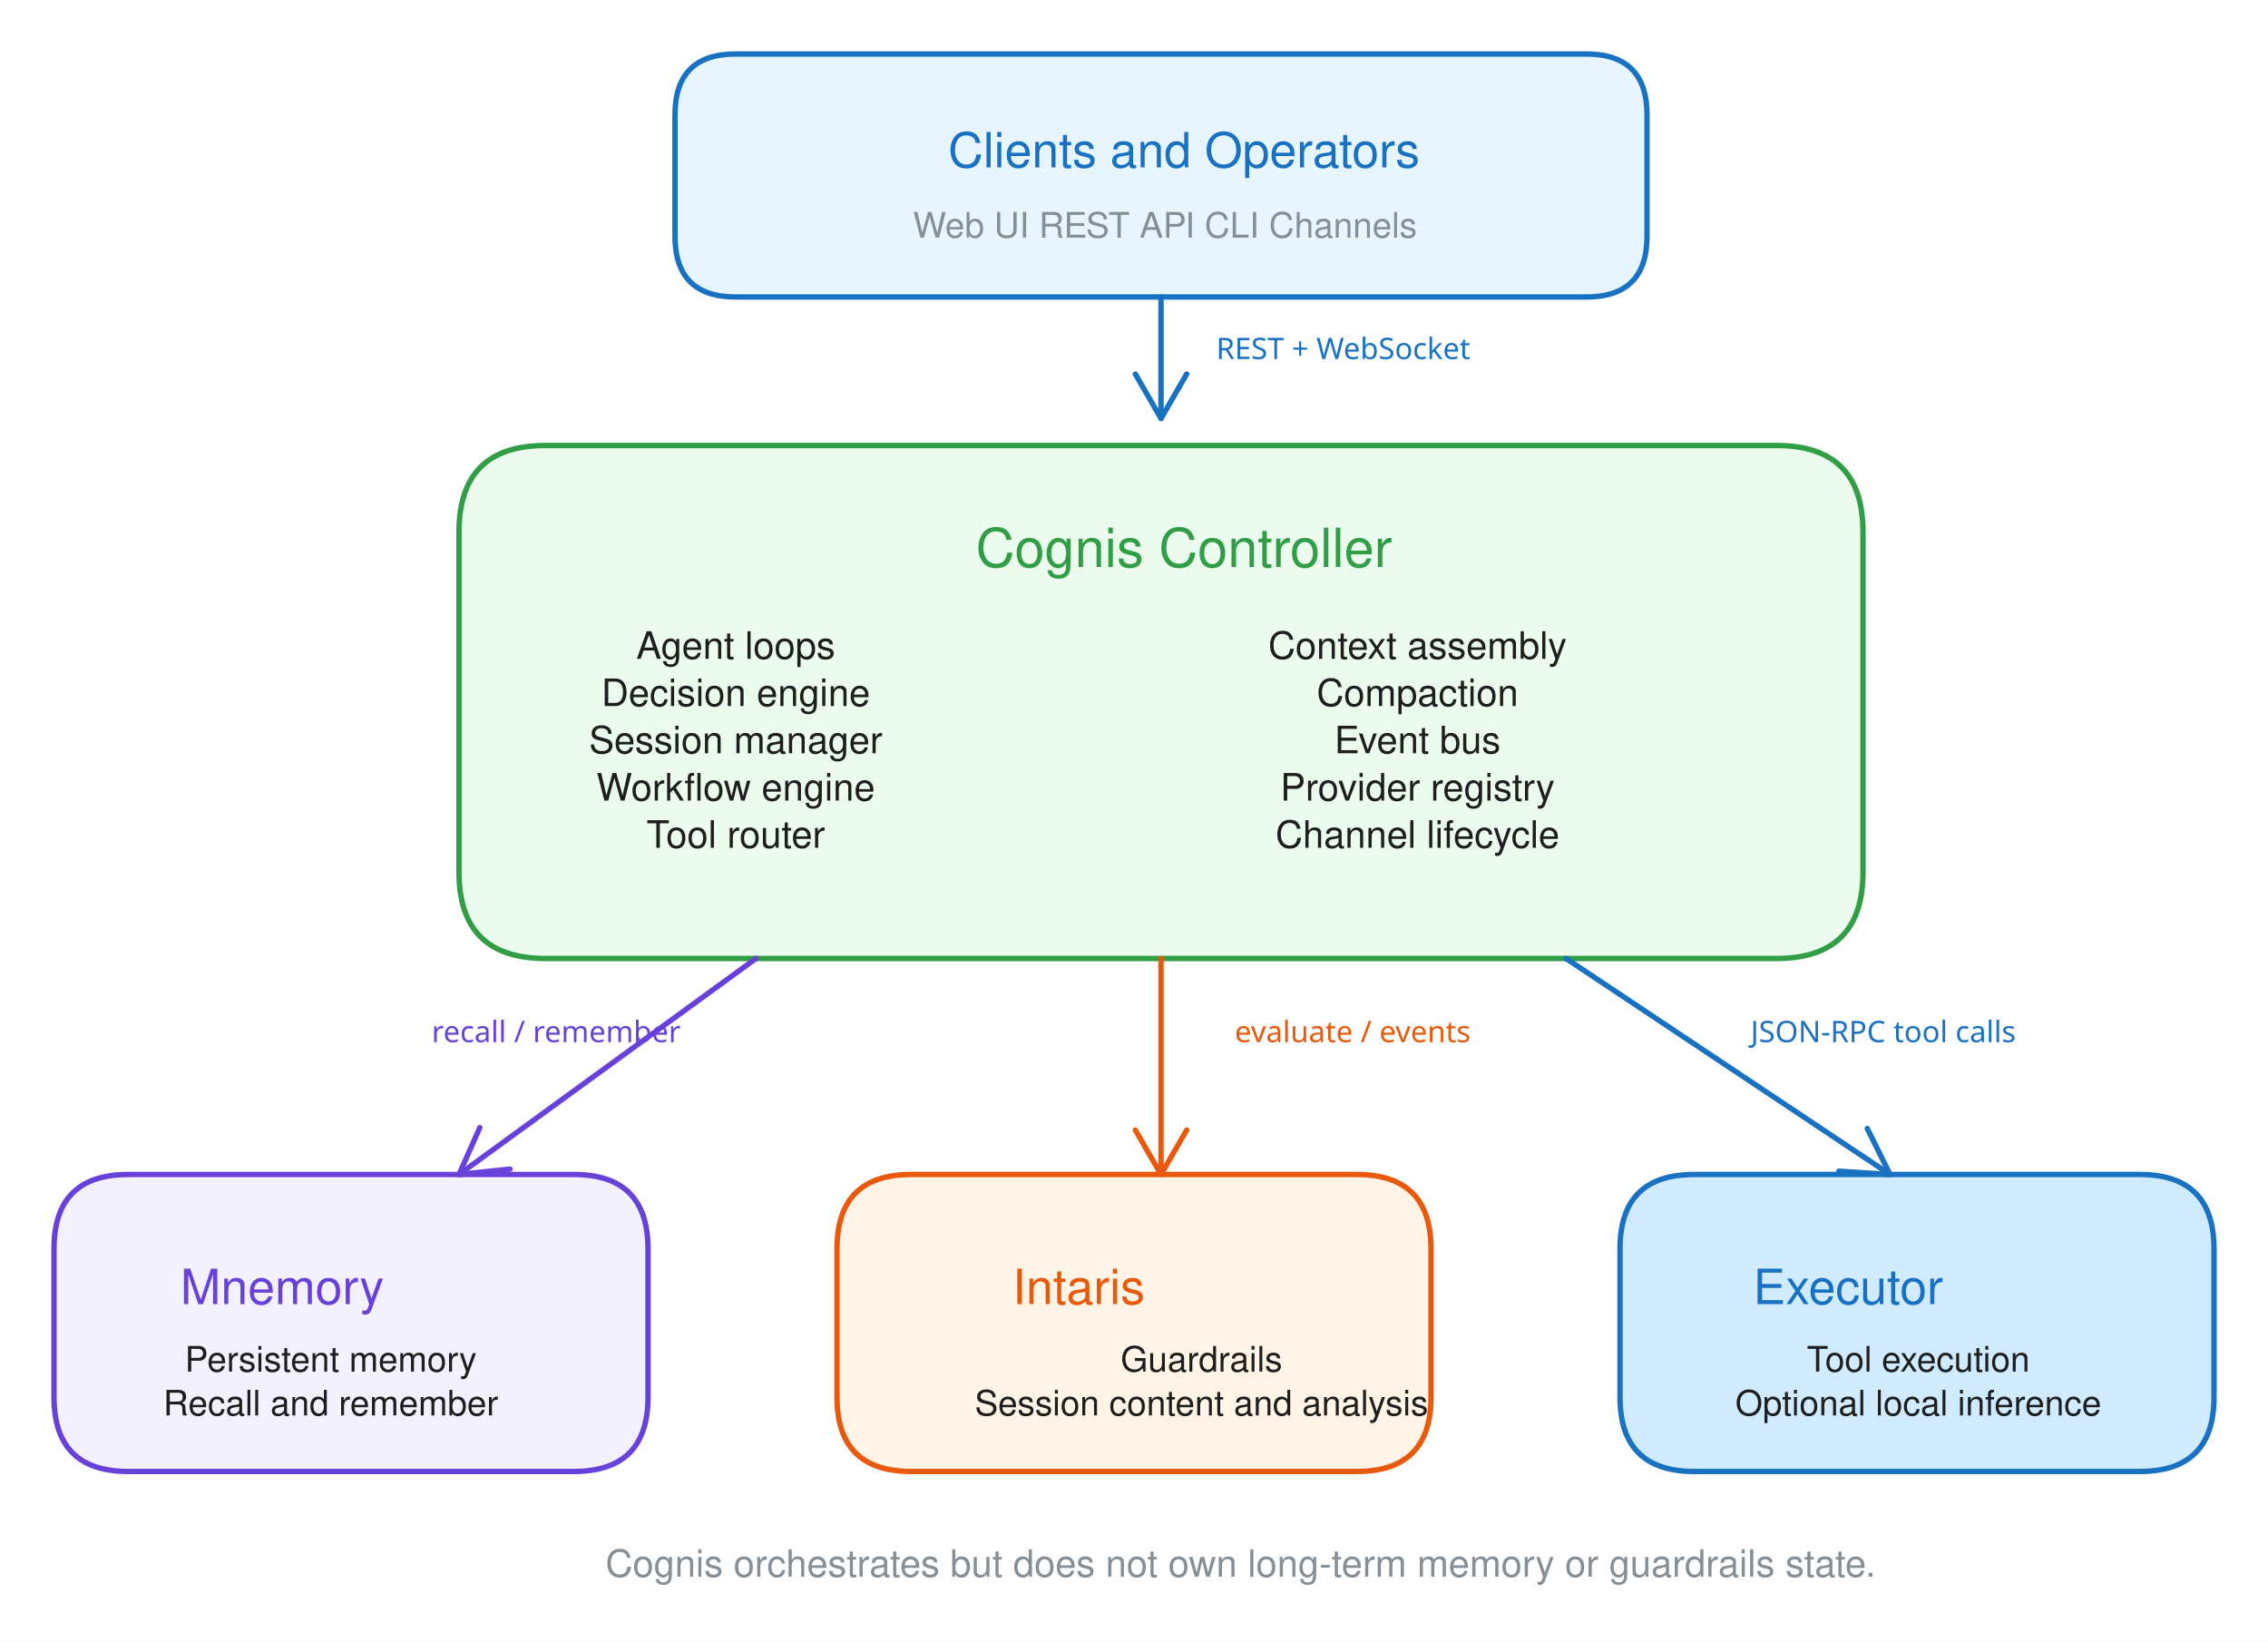
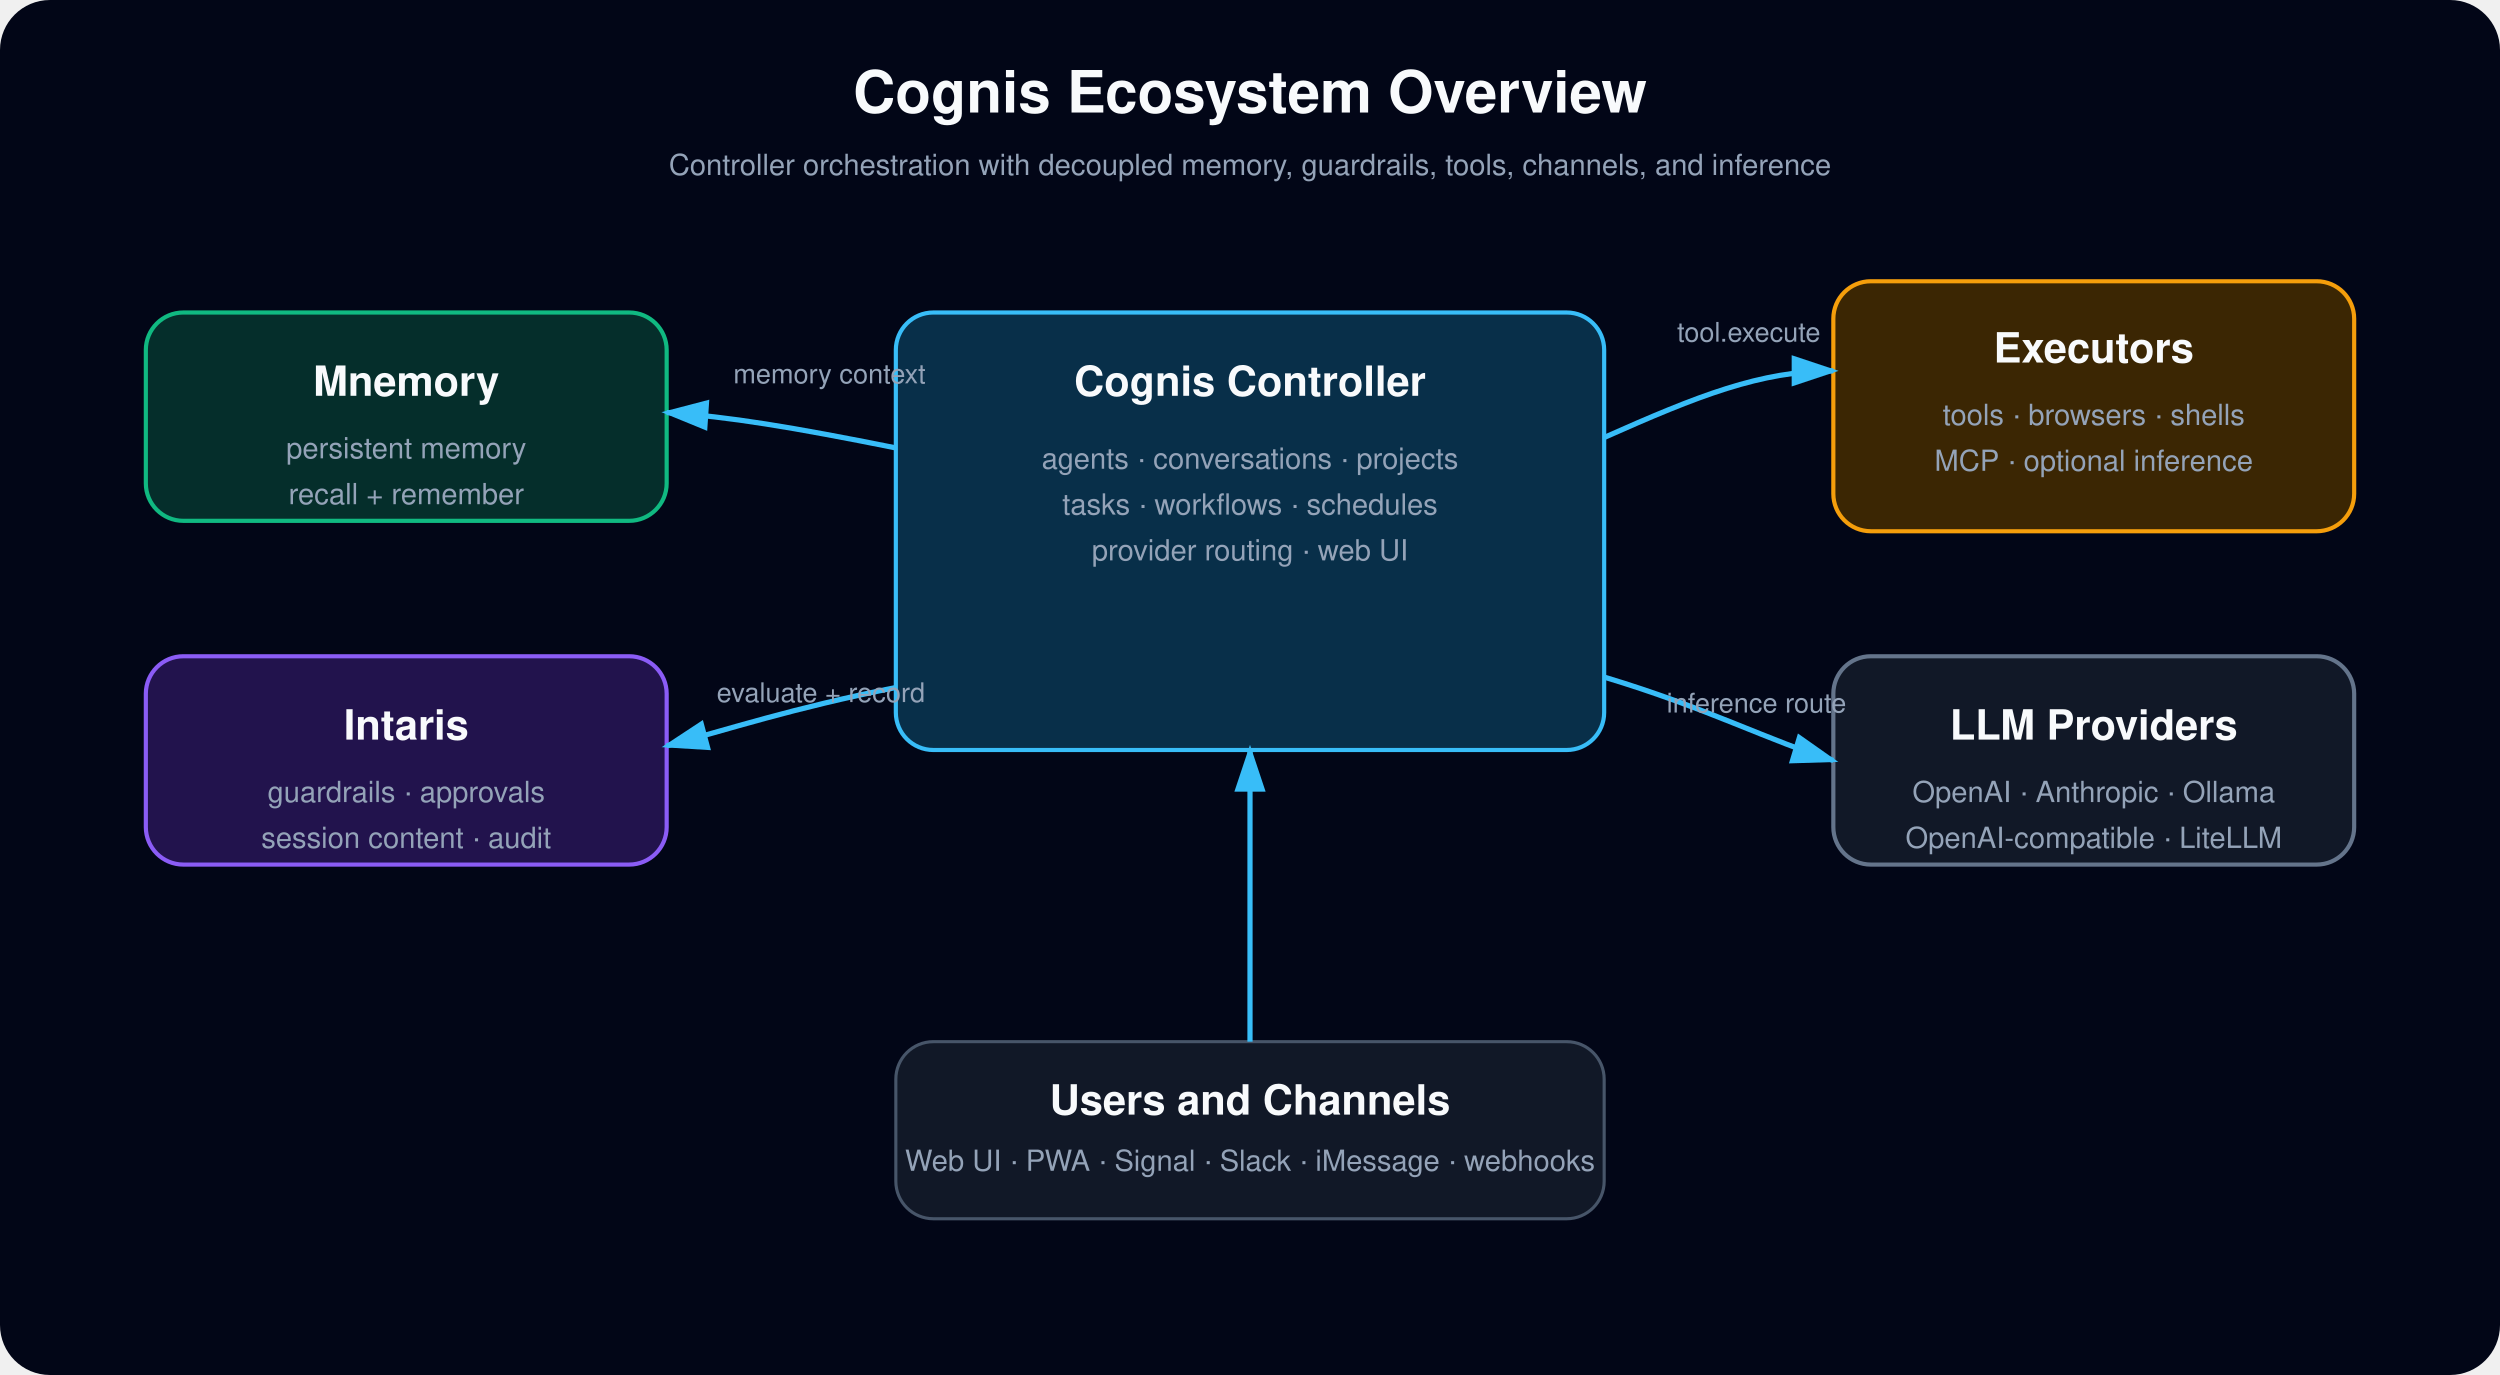
- <svg xmlns="http://www.w3.org/2000/svg" width="840" height="608" viewBox="0 0 840 608">
-   <rect x="0" y="0" width="840" height="608" fill="#ffffff" />
-   <path d="M272.5 20 C361.947 20, 451.394 20, 587.5 20 C602.5 20, 610 27.5, 610 42.5 C610 57.796, 610 73.091, 610 87.5 C610 102.5, 602.5 110, 587.5 110 C494.929 110, 402.358 110, 272.5 110 C257.5 110, 250 102.5, 250 87.5 C250 69.616, 250 51.731, 250 42.5 C250 27.5, 257.5 20, 272.5 20" stroke="none" stroke-width="0" fill="#e7f5ff" stroke-linecap="round" stroke-linejoin="round" />
-   <path d="M272.5 20 C336.918 20, 401.335 20, 587.5 20 M272.5 20 C390.072 20, 507.644 20, 587.5 20 M587.5 20 C602.5 20, 610 27.5, 610 42.5 M587.5 20 C602.5 20, 610 27.5, 610 42.5 M610 42.5 C610 55.889, 610 69.278, 610 87.5 M610 42.5 C610 60.172, 610 77.845, 610 87.5 M610 87.5 C610 102.5, 602.5 110, 587.5 110 M610 87.5 C610 102.5, 602.5 110, 587.5 110 M587.5 110 C523.07 110, 458.641 110, 272.5 110 M587.5 110 C511.665 110, 435.829 110, 272.5 110 M272.5 110 C257.5 110, 250 102.5, 250 87.5 M272.5 110 C257.5 110, 250 102.5, 250 87.5 M250 87.5 C250 73.836, 250 60.172, 250 42.5 M250 87.5 C250 73.591, 250 59.681, 250 42.5 M250 42.5 C250 27.5, 257.5 20, 272.5 20 M250 42.5 C250 27.5, 257.5 20, 272.5 20" stroke="#1971c2" stroke-width="2" fill="none" stroke-linecap="round" stroke-linejoin="round" />
-   <text x="438.5" y="62" fill="#1971c2" font-family="Helvetica, sans-serif" font-size="18" text-anchor="middle" dominant-baseline="auto">Clients and Operators</text>
-   <text x="431.5" y="88" fill="#868e96" font-family="Helvetica, sans-serif" font-size="13" text-anchor="middle" dominant-baseline="auto">Web UI   REST API   CLI   Channels</text>
-   <path d="M202 165 C374.33 165, 546.66 165, 658 165 C679.333 165, 690 175.667, 690 197 C690 237.162, 690 277.323, 690 323 C690 344.333, 679.333 355, 658 355 C552.472 355, 446.945 355, 202 355 C180.667 355, 170 344.333, 170 323 C170 278.438, 170 233.876, 170 197 C170 175.667, 180.667 165, 202 165" stroke="none" stroke-width="0" fill="#ebfbee" stroke-linecap="round" stroke-linejoin="round" />
-   <path d="M202 165 C295.258 165, 388.516 165, 658 165 M202 165 C310.209 165, 418.417 165, 658 165 M658 165 C679.333 165, 690 175.667, 690 197 M658 165 C679.333 165, 690 175.667, 690 197 M690 197 C690 233.142, 690 269.284, 690 323 M690 197 C690 228.581, 690 260.161, 690 323 M690 323 C690 344.333, 679.333 355, 658 355 M690 323 C690 344.333, 679.333 355, 658 355 M658 355 C532.472 355, 406.943 355, 202 355 M658 355 C500.878 355, 343.756 355, 202 355 M202 355 C180.667 355, 170 344.333, 170 323 M202 355 C180.667 355, 170 344.333, 170 323 M170 323 C170 274.002, 170 225.003, 170 197 M170 323 C170 292.874, 170 262.749, 170 197 M170 197 C170 175.667, 180.667 165, 202 165 M170 197 C170 175.667, 180.667 165, 202 165" stroke="#2f9e44" stroke-width="2" fill="none" stroke-linecap="round" stroke-linejoin="round" />
-   <text x="438.5" y="210" fill="#2f9e44" font-family="Helvetica, sans-serif" font-size="20" text-anchor="middle" dominant-baseline="auto">Cognis Controller</text>
-   <text x="272.5" y="244" fill="#1e1e1e" font-family="Helvetica, sans-serif" font-size="14" text-anchor="middle" dominant-baseline="auto">Agent loops</text>
-   <text x="272.5" y="261.5" fill="#1e1e1e" font-family="Helvetica, sans-serif" font-size="14" text-anchor="middle" dominant-baseline="auto">Decision engine</text>
-   <text x="272.5" y="279" fill="#1e1e1e" font-family="Helvetica, sans-serif" font-size="14" text-anchor="middle" dominant-baseline="auto">Session manager</text>
-   <text x="272.5" y="296.5" fill="#1e1e1e" font-family="Helvetica, sans-serif" font-size="14" text-anchor="middle" dominant-baseline="auto">Workflow engine</text>
-   <text x="272.5" y="314" fill="#1e1e1e" font-family="Helvetica, sans-serif" font-size="14" text-anchor="middle" dominant-baseline="auto">Tool router</text>
-   <text x="525" y="244" fill="#1e1e1e" font-family="Helvetica, sans-serif" font-size="14" text-anchor="middle" dominant-baseline="auto">Context assembly</text>
-   <text x="525" y="261.5" fill="#1e1e1e" font-family="Helvetica, sans-serif" font-size="14" text-anchor="middle" dominant-baseline="auto">Compaction</text>
-   <text x="525" y="279" fill="#1e1e1e" font-family="Helvetica, sans-serif" font-size="14" text-anchor="middle" dominant-baseline="auto">Event bus</text>
-   <text x="525" y="296.5" fill="#1e1e1e" font-family="Helvetica, sans-serif" font-size="14" text-anchor="middle" dominant-baseline="auto">Provider registry</text>
-   <text x="525" y="314" fill="#1e1e1e" font-family="Helvetica, sans-serif" font-size="14" text-anchor="middle" dominant-baseline="auto">Channel lifecycle</text>
-   <path d="M47.5 435 C108.527 435, 169.554 435, 212.5 435 C230.833 435, 240 444.167, 240 462.5 C240 478.479, 240 494.458, 240 517.5 C240 535.833, 230.833 545, 212.5 545 C177.056 545, 141.612 545, 47.5 545 C29.167 545, 20 535.833, 20 517.5 C20 501.258, 20 485.015, 20 462.5 C20 444.167, 29.167 435, 47.5 435" stroke="none" stroke-width="0" fill="#f3f0ff" stroke-linecap="round" stroke-linejoin="round" />
-   <path d="M47.5 435 C81.248 435, 114.995 435, 212.5 435 M47.5 435 C100.747 435, 153.993 435, 212.5 435 M212.5 435 C230.833 435, 240 444.167, 240 462.5 M212.5 435 C230.833 435, 240 444.167, 240 462.5 M240 462.5 C240 473.825, 240 485.15, 240 517.5 M240 462.5 C240 476.866, 240 491.232, 240 517.5 M240 517.5 C240 535.833, 230.833 545, 212.5 545 M240 517.5 C240 535.833, 230.833 545, 212.5 545 M212.5 545 C151.515 545, 90.53 545, 47.5 545 M212.5 545 C165.807 545, 119.113 545, 47.5 545 M47.5 545 C29.167 545, 20 535.833, 20 517.5 M47.5 545 C29.167 545, 20 535.833, 20 517.5 M20 517.5 C20 504.529, 20 491.557, 20 462.5 M20 517.5 C20 502.15, 20 486.8, 20 462.5 M20 462.5 C20 444.167, 29.167 435, 47.5 435 M20 462.5 C20 444.167, 29.167 435, 47.5 435" stroke="#6741d9" stroke-width="2" fill="none" stroke-linecap="round" stroke-linejoin="round" />
-   <text x="104.5" y="483" fill="#6741d9" font-family="Helvetica, sans-serif" font-size="18" text-anchor="middle" dominant-baseline="auto">Mnemory</text>
-   <text x="122.5" y="508" fill="#1e1e1e" font-family="Helvetica, sans-serif" font-size="13" text-anchor="middle" dominant-baseline="auto">Persistent memory</text>
-   <text x="122.5" y="524.25" fill="#1e1e1e" font-family="Helvetica, sans-serif" font-size="13" text-anchor="middle" dominant-baseline="auto">Recall and remember</text>
-   <path d="M337.5 435 C381.03 435, 424.56 435, 502.5 435 C520.833 435, 530 444.167, 530 462.5 C530 477.315, 530 492.131, 530 517.5 C530 535.833, 520.833 545, 502.5 545 C444.361 545, 386.222 545, 337.5 545 C319.167 545, 310 535.833, 310 517.5 C310 503.665, 310 489.829, 310 462.5 C310 444.167, 319.167 435, 337.5 435" stroke="none" stroke-width="0" fill="#fff4e6" stroke-linecap="round" stroke-linejoin="round" />
-   <path d="M337.5 435 C371.25 435, 405 435, 502.5 435 M337.5 435 C401.316 435, 465.132 435, 502.5 435 M502.5 435 C520.833 435, 530 444.167, 530 462.5 M502.5 435 C520.833 435, 530 444.167, 530 462.5 M530 462.5 C530 484.237, 530 505.974, 530 517.5 M530 462.5 C530 480.052, 530 497.603, 530 517.5 M530 517.5 C530 535.833, 520.833 545, 502.5 545 M530 517.5 C530 535.833, 520.833 545, 502.5 545 M502.5 545 C462.843 545, 423.185 545, 337.5 545 M502.5 545 C438.677 545, 374.853 545, 337.5 545 M337.5 545 C319.167 545, 310 535.833, 310 517.5 M337.5 545 C319.167 545, 310 535.833, 310 517.5 M310 517.5 C310 499.841, 310 482.182, 310 462.5 M310 517.5 C310 506, 310 494.5, 310 462.5 M310 462.5 C310 444.167, 319.167 435, 337.5 435 M310 462.5 C310 444.167, 319.167 435, 337.5 435" stroke="#e8590c" stroke-width="2" fill="none" stroke-linecap="round" stroke-linejoin="round" />
-   <text x="399.5" y="483" fill="#e8590c" font-family="Helvetica, sans-serif" font-size="18" text-anchor="middle" dominant-baseline="auto">Intaris</text>
-   <text x="445" y="508" fill="#1e1e1e" font-family="Helvetica, sans-serif" font-size="13" text-anchor="middle" dominant-baseline="auto">Guardrails</text>
-   <text x="445" y="524.25" fill="#1e1e1e" font-family="Helvetica, sans-serif" font-size="13" text-anchor="middle" dominant-baseline="auto">Session content and analysis</text>
-   <path d="M627.5 435 C686.533 435, 745.566 435, 792.5 435 C810.833 435, 820 444.167, 820 462.5 C820 476.152, 820 489.803, 820 517.5 C820 535.833, 810.833 545, 792.5 545 C744.666 545, 696.833 545, 627.5 545 C609.167 545, 600 535.833, 600 517.5 C600 506.072, 600 494.643, 600 462.5 C600 444.167, 609.167 435, 627.5 435" stroke="none" stroke-width="0" fill="#d0ebff" stroke-linecap="round" stroke-linejoin="round" />
-   <path d="M627.5 435 C661.252 435, 695.004 435, 792.5 435 M627.5 435 C668.885 435, 710.27 435, 792.5 435 M792.5 435 C810.833 435, 820 444.167, 820 462.5 M792.5 435 C810.833 435, 820 444.167, 820 462.5 M820 462.5 C820 483.649, 820 504.797, 820 517.5 M820 462.5 C820 483.237, 820 503.975, 820 517.5 M820 517.5 C820 535.833, 810.833 545, 792.5 545 M820 517.5 C820 535.833, 810.833 545, 792.5 545 M792.5 545 C741.17 545, 689.84 545, 627.5 545 M792.5 545 C744.547 545, 696.593 545, 627.5 545 M627.5 545 C609.167 545, 600 535.833, 600 517.5 M627.5 545 C609.167 545, 600 535.833, 600 517.5 M600 517.5 C600 506.154, 600 494.808, 600 462.5 M600 517.5 C600 498.85, 600 480.201, 600 462.5 M600 462.5 C600 444.167, 609.167 435, 627.5 435 M600 462.5 C600 444.167, 609.167 435, 627.5 435" stroke="#1971c2" stroke-width="2" fill="none" stroke-linecap="round" stroke-linejoin="round" />
-   <text x="684.5" y="483" fill="#1971c2" font-family="Helvetica, sans-serif" font-size="18" text-anchor="middle" dominant-baseline="auto">Executor</text>
-   <text x="710.5" y="508" fill="#1e1e1e" font-family="Helvetica, sans-serif" font-size="13" text-anchor="middle" dominant-baseline="auto">Tool execution</text>
-   <text x="710.5" y="524.25" fill="#1e1e1e" font-family="Helvetica, sans-serif" font-size="13" text-anchor="middle" dominant-baseline="auto">Optional local inference</text>
-   <path d="M430 110 C430 119.206, 430 128.411, 430 155 M430 110 C430 124.169, 430 138.339, 430 155" stroke="#1971c2" stroke-width="2" fill="none" stroke-linecap="round" stroke-linejoin="round" />
-   <path d="M 430 155 L 420.5 138.546 M 430 155 L 439.5 138.546" stroke="#1971c2" stroke-width="2" fill="none" stroke-linecap="round" stroke-linejoin="round" />
-   <text x="497.5" y="133" fill="#1971c2" font-family="Cascadia, sans-serif" font-size="11" text-anchor="middle" dominant-baseline="auto">REST + WebSocket</text>
-   <path d="M280 355 C257.496 371.366, 234.992 387.733, 170 435 M280 355 C240.666 383.606, 201.333 412.212, 170 435" stroke="#6741d9" stroke-width="2" fill="none" stroke-linecap="round" stroke-linejoin="round" />
-   <path d="M 170 435 L 177.72 417.639 M 170 435 L 188.895 433.005" stroke="#6741d9" stroke-width="2" fill="none" stroke-linecap="round" stroke-linejoin="round" />
-   <text x="206" y="386" fill="#6741d9" font-family="Cascadia, sans-serif" font-size="11" text-anchor="middle" dominant-baseline="auto">recall / remember</text>
-   <path d="M430 355 C430 371.367, 430 387.734, 430 435 M430 355 C430 371.023, 430 387.045, 430 435" stroke="#e8590c" stroke-width="2" fill="none" stroke-linecap="round" stroke-linejoin="round" />
-   <path d="M 430 435 L 420.5 418.546 M 430 435 L 439.5 418.546" stroke="#e8590c" stroke-width="2" fill="none" stroke-linecap="round" stroke-linejoin="round" />
-   <text x="501" y="386" fill="#e8590c" font-family="Cascadia, sans-serif" font-size="11" text-anchor="middle" dominant-baseline="auto">evaluate / events</text>
-   <path d="M580 355 C604.552 371.368, 629.104 387.736, 700 435 M580 355 C609.158 374.439, 638.316 393.878, 700 435" stroke="#1971c2" stroke-width="2" fill="none" stroke-linecap="round" stroke-linejoin="round" />
-   <path d="M 700 435 L 681.039 433.777 M 700 435 L 691.579 417.968" stroke="#1971c2" stroke-width="2" fill="none" stroke-linecap="round" stroke-linejoin="round" />
-   <text x="697.5" y="386" fill="#1971c2" font-family="Cascadia, sans-serif" font-size="11" text-anchor="middle" dominant-baseline="auto">JSON-RPC tool calls</text>
-   <text x="459.5" y="584" fill="#868e96" font-family="Helvetica, sans-serif" font-size="14" text-anchor="middle" dominant-baseline="auto">Cognis orchestrates but does not own long-term memory or guardrails state.</text>
+ <svg xmlns="http://www.w3.org/2000/svg" width="1200" height="660" viewBox="0 0 1200 660" role="img" aria-labelledby="title desc">
+   <defs>
+     <marker id="arrow" markerWidth="10" markerHeight="10" refX="8" refY="3" orient="auto" markerUnits="strokeWidth">
+       <path d="M0,0 L0,6 L9,3 z" fill="#38bdf8" />
+     </marker>
+     <marker id="arrow-muted" markerWidth="10" markerHeight="10" refX="8" refY="3" orient="auto" markerUnits="strokeWidth">
+       <path d="M0,0 L0,6 L9,3 z" fill="#64748b" />
+     </marker>
+     <style>
+       .bg{fill:#020617}.panel{fill:#0f172a;stroke:#334155;stroke-width:2}.box{fill:#111827;stroke:#475569;stroke-width:1.5}.cyan{fill:#082f49;stroke:#38bdf8;stroke-width:2}.green{fill:#052e2b;stroke:#10b981;stroke-width:2}.purple{fill:#22134d;stroke:#8b5cf6;stroke-width:2}.amber{fill:#3b2603;stroke:#f59e0b;stroke-width:2}.red{fill:#4c0519;stroke:#fb7185;stroke-width:2}.slate{fill:#111827;stroke:#64748b;stroke-width:2}.text{fill:#f8fafc;font-family:Helvetica,Arial,sans-serif}.muted{fill:#94a3b8;font-family:Helvetica,Arial,sans-serif}.mono{fill:#bae6fd;font-family:ui-monospace,SFMono-Regular,Menlo,Consolas,monospace}.arrow{stroke:#38bdf8;stroke-width:2.5;fill:none;marker-end:url(#arrow)}.muted-arrow{stroke:#64748b;stroke-width:1.8;fill:none;marker-end:url(#arrow-muted);stroke-dasharray:6 6}.line{stroke:#334155;stroke-width:1.5;fill:none}.small{font-size:13px}.label{font-size:14px}.title{font-size:28px;font-weight:700}.h2{font-size:20px;font-weight:700}
+     </style>
+   </defs>
+   <rect class="bg" width="1200" height="660" rx="24" />
+   <text x="600" y="54" text-anchor="middle" class="text title">Cognis Ecosystem Overview</text>
+   <text x="600" y="84" text-anchor="middle" class="muted label">Controller orchestration with decoupled memory, guardrails, tools, channels, and inference</text>
+   <rect x="430" y="150" width="340" height="210" rx="18" class="cyan" />
+   <text x="600" y="190" text-anchor="middle" class="text h2">Cognis Controller</text>
+   <text x="600" y="225" text-anchor="middle" class="muted label">agents · conversations · projects</text>
+   <text x="600" y="247" text-anchor="middle" class="muted label">tasks · workflows · schedules</text>
+   <text x="600" y="269" text-anchor="middle" class="muted label">provider routing · web UI</text>
+   <rect x="70" y="150" width="250" height="100" rx="18" class="green" />
+   <text x="195" y="190" text-anchor="middle" class="text h2">Mnemory</text>
+   <text x="195" y="220" text-anchor="middle" class="muted label">persistent memory</text>
+   <text x="195" y="242" text-anchor="middle" class="muted label">recall + remember</text>
+   <rect x="70" y="315" width="250" height="100" rx="18" class="purple" />
+   <text x="195" y="355" text-anchor="middle" class="text h2">Intaris</text>
+   <text x="195" y="385" text-anchor="middle" class="muted label">guardrails · approvals</text>
+   <text x="195" y="407" text-anchor="middle" class="muted label">session content · audit</text>
+   <rect x="880" y="135" width="250" height="120" rx="18" class="amber" />
+   <text x="1005" y="174" text-anchor="middle" class="text h2">Executors</text>
+   <text x="1005" y="204" text-anchor="middle" class="muted label">tools · browsers · shells</text>
+   <text x="1005" y="226" text-anchor="middle" class="muted label">MCP · optional inference</text>
+   <rect x="880" y="315" width="250" height="100" rx="18" class="slate" />
+   <text x="1005" y="355" text-anchor="middle" class="text h2">LLM Providers</text>
+   <text x="1005" y="385" text-anchor="middle" class="muted label">OpenAI · Anthropic · Ollama</text>
+   <text x="1005" y="407" text-anchor="middle" class="muted label">OpenAI-compatible · LiteLLM</text>
+   <rect x="430" y="500" width="340" height="85" rx="18" class="box" />
+   <text x="600" y="535" text-anchor="middle" class="text h2">Users and Channels</text>
+   <text x="600" y="562" text-anchor="middle" class="muted label">Web UI · PWA · Signal · Slack · iMessage · webhooks</text>
+   <path class="arrow" d="M430 215 C380 205 350 200 320 198" />
+   <path class="arrow" d="M430 330 C380 340 350 350 320 358" />
+   <path class="arrow" d="M770 210 C815 190 845 178 880 178" />
+   <path class="arrow" d="M770 325 C820 340 850 356 880 365" />
+   <path class="arrow" d="M600 500 L600 360" />
+   <text x="352" y="184" text-anchor="start" class="muted small">memory context</text>
+   <text x="344" y="337" text-anchor="start" class="muted small">evaluate + record</text>
+   <text x="805" y="164" text-anchor="start" class="muted small">tool.execute</text>
+   <text x="800" y="342" text-anchor="start" class="muted small">inference route</text>
</svg>
